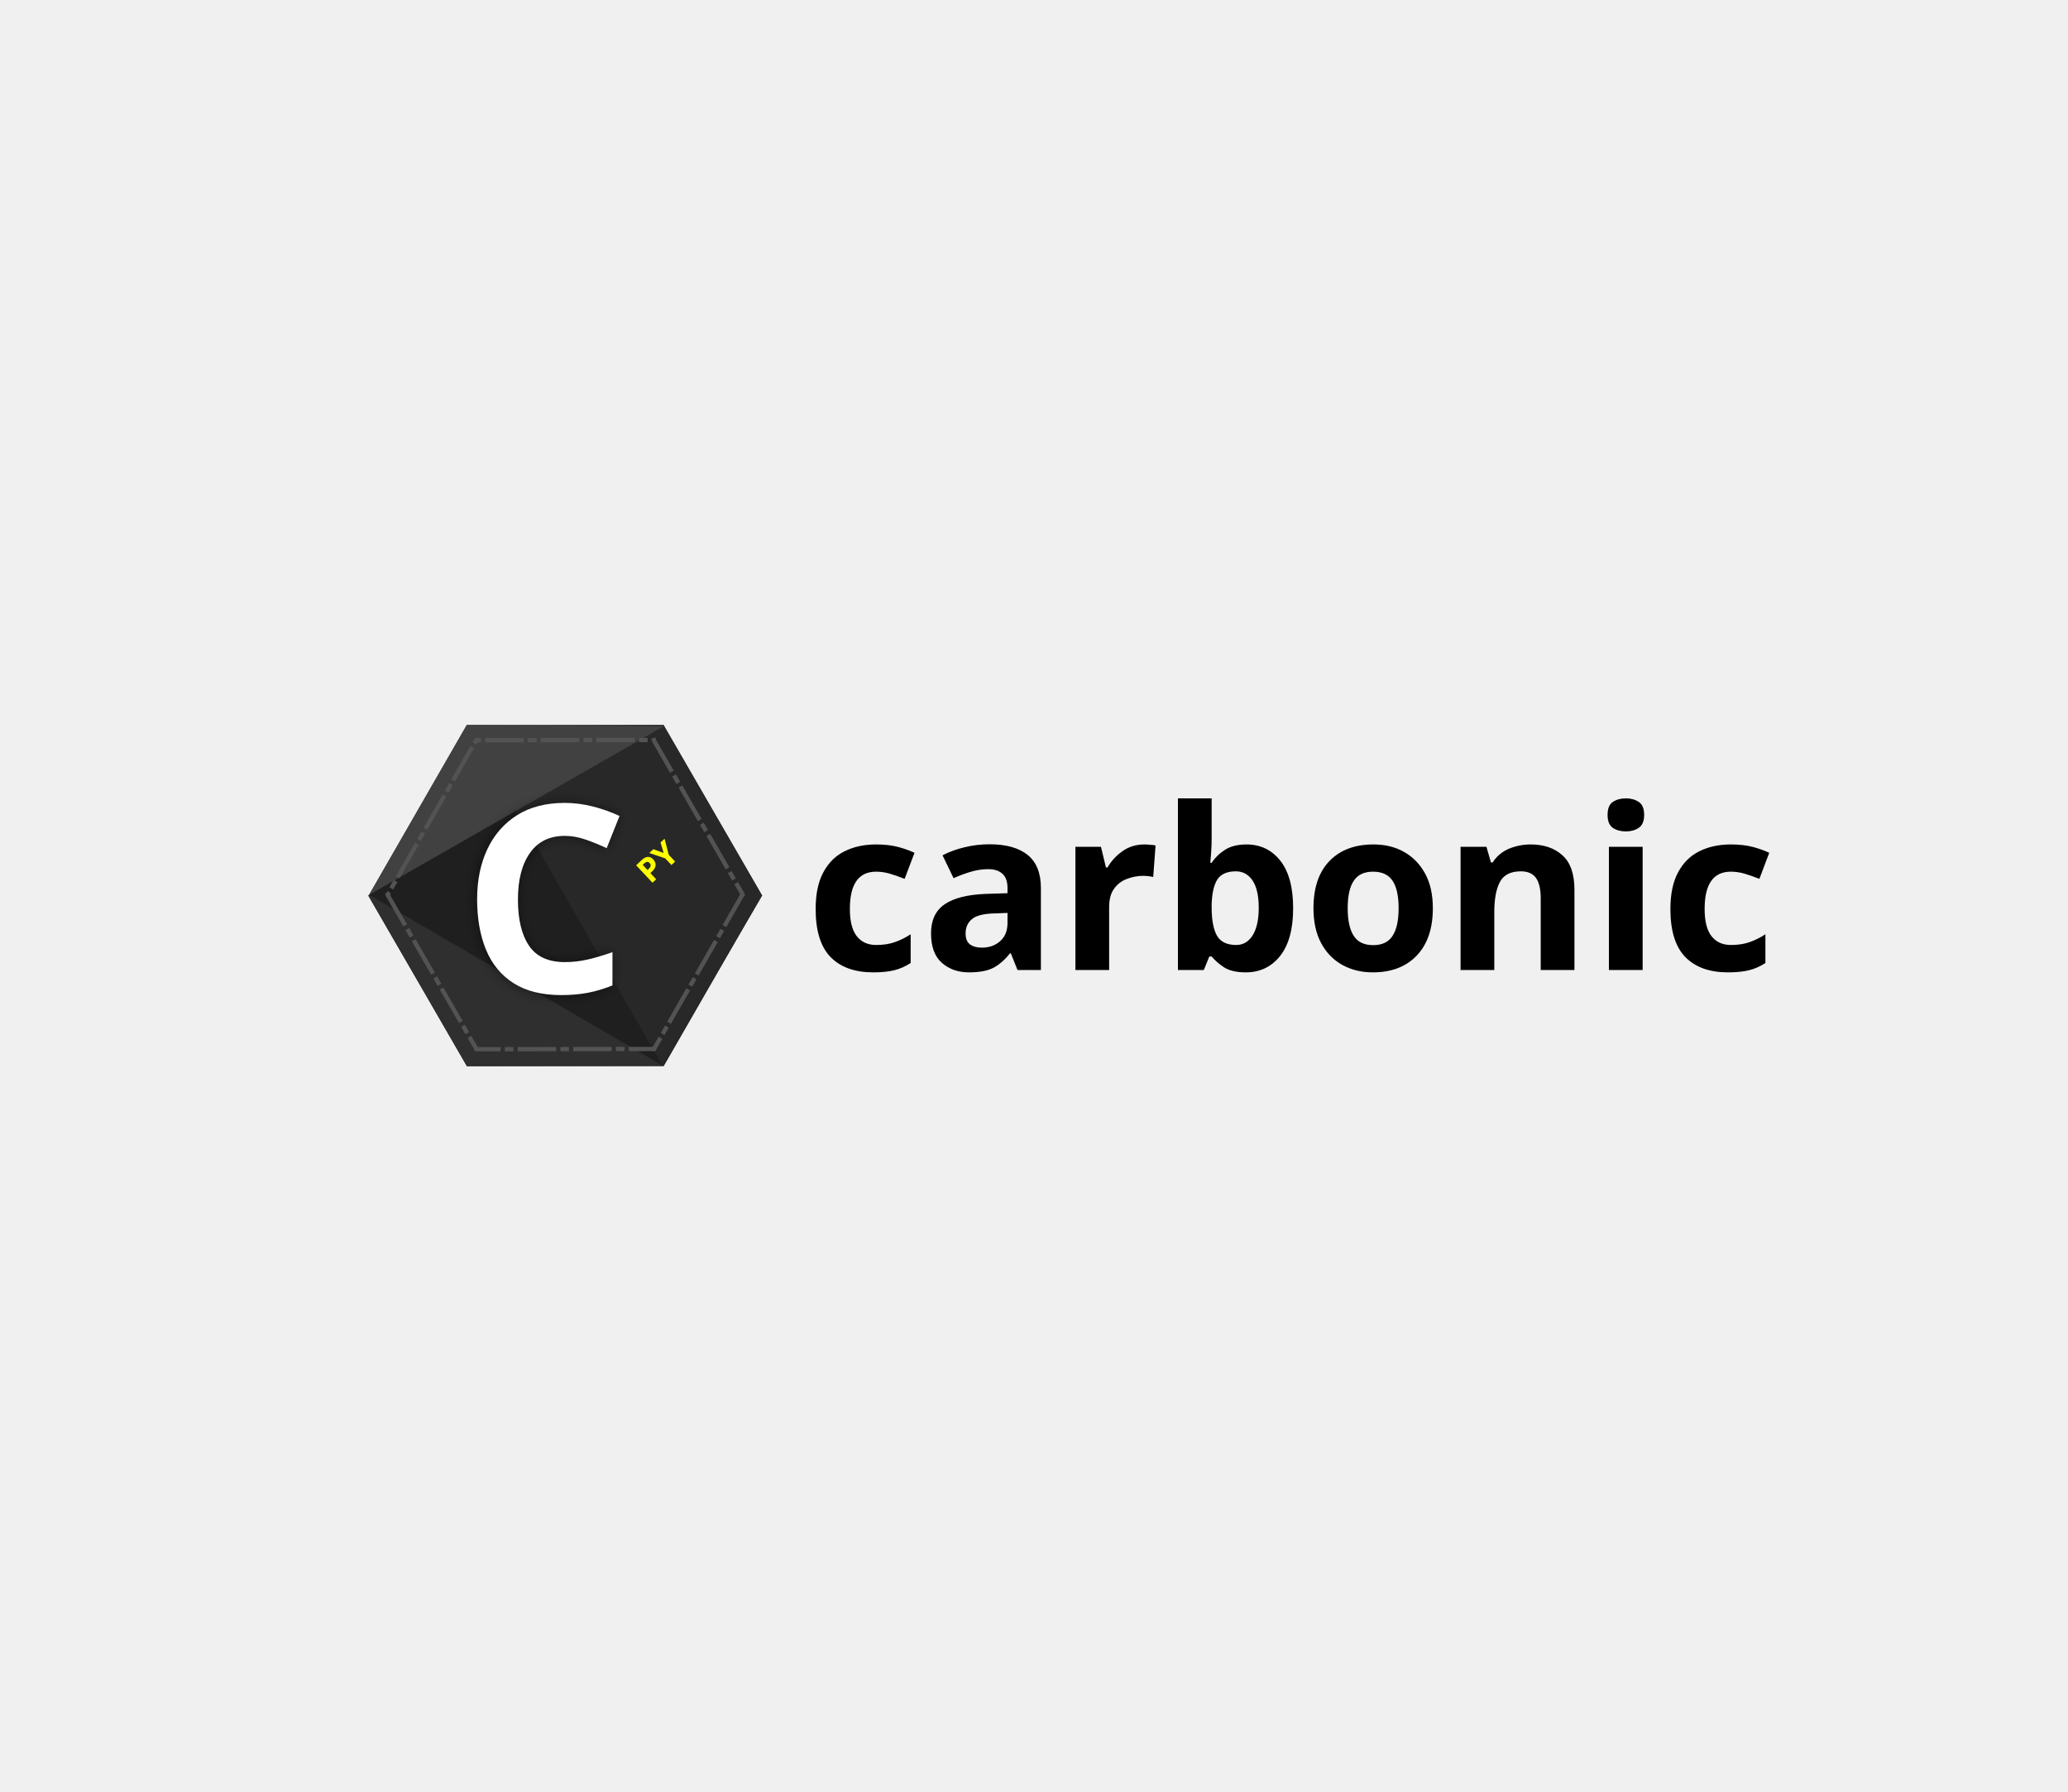
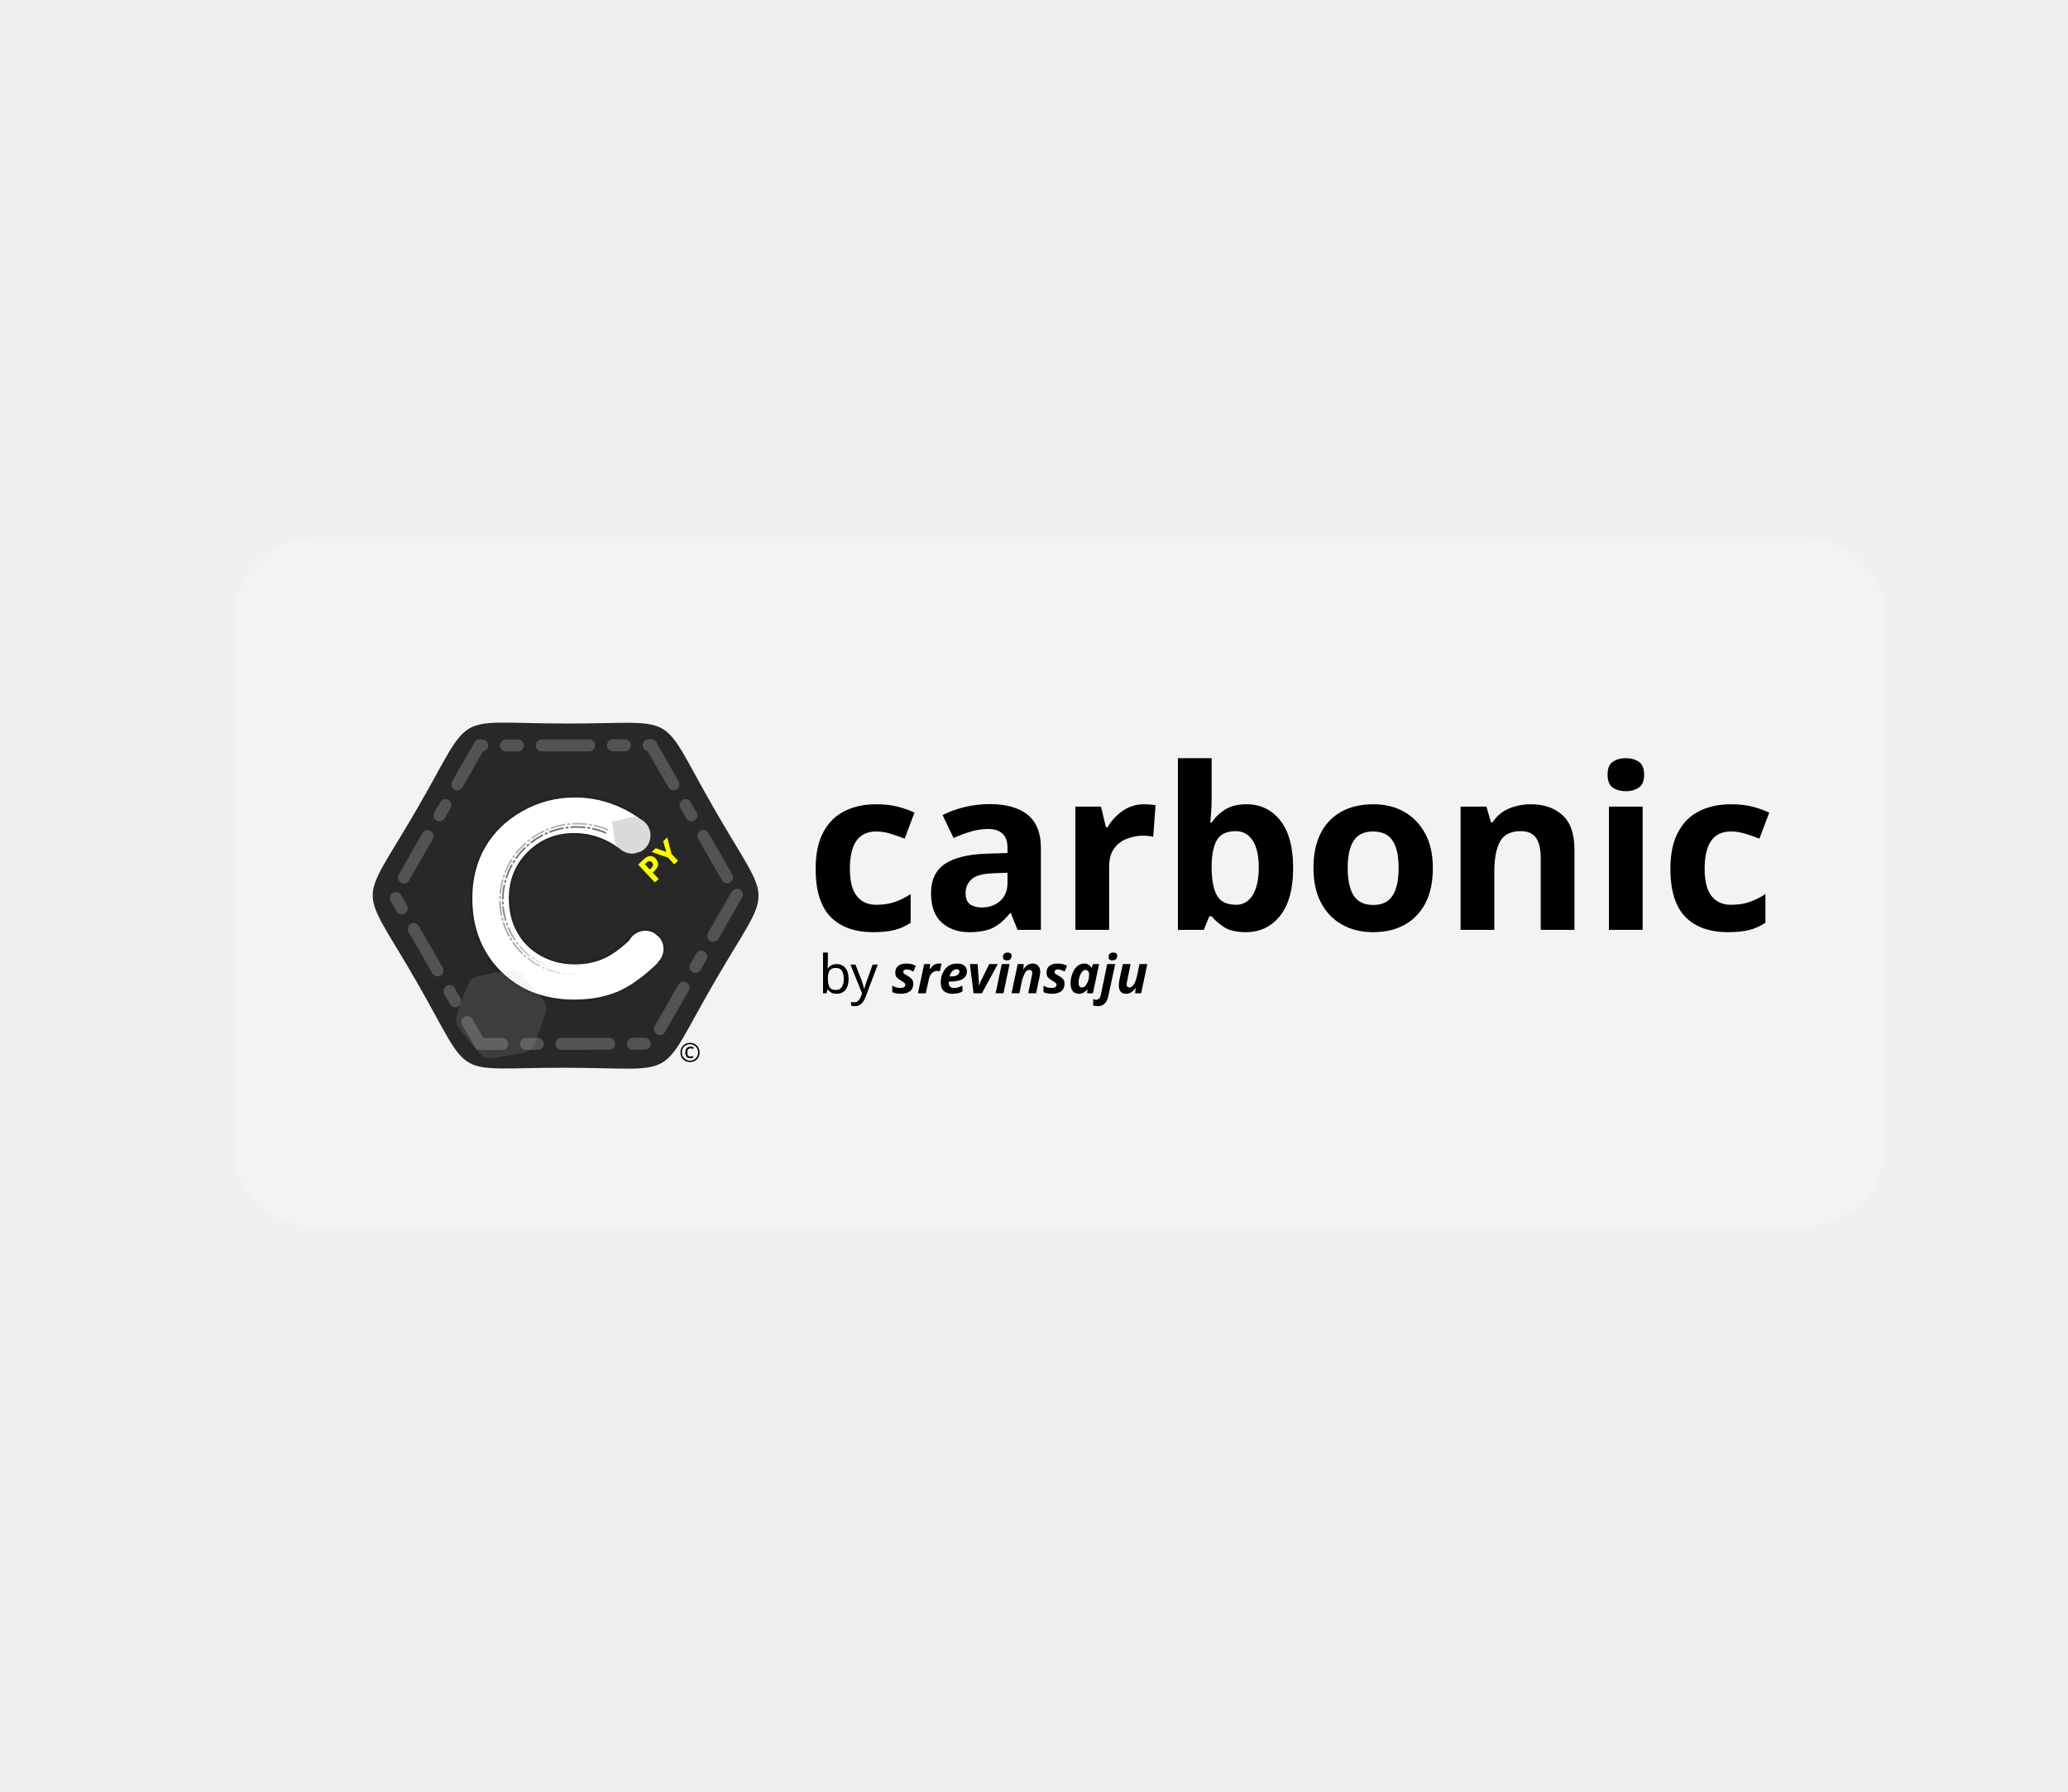
- <svg xmlns="http://www.w3.org/2000/svg" width="163.414mm" height="141.52mm" viewBox="0 0 163.414 141.52" version="1.1" id="svg8">
+ <svg xmlns="http://www.w3.org/2000/svg" xmlns:xlink="http://www.w3.org/1999/xlink" width="163.414mm" height="141.52mm" viewBox="0 0 163.414 141.52" version="1.1" id="svg8">
  <defs id="defs2">
    <filter style="color-interpolation-filters:sRGB" id="filter911">
      <feFlood flood-opacity="0.498" flood-color="rgb(0,0,0)" result="flood" id="feFlood901" />
      <feComposite in="flood" in2="SourceGraphic" operator="in" result="composite1" id="feComposite903" />
      <feGaussianBlur in="composite1" stdDeviation="3" result="blur" id="feGaussianBlur905" />
      <feOffset dx="-0.5" dy="0" result="offset" id="feOffset907" />
      <feComposite in="SourceGraphic" in2="offset" operator="over" result="composite2" id="feComposite909" />
    </filter>
+     <linearGradient xlink:href="#linearGradient1058" id="linearGradient965-6" x1="133.248" y1="72.862" x2="152.815" y2="130.559" gradientUnits="userSpaceOnUse" />
+     <linearGradient id="linearGradient1058">
+       <stop id="stop1054" offset="0" style="stop-color:#717171;stop-opacity:1" />
+       <stop id="stop1056" offset="1" style="stop-color:#000000;stop-opacity:0;" />
+     </linearGradient>
+     <linearGradient xlink:href="#linearGradient963" id="linearGradient965" x1="133.248" y1="72.862" x2="160.246" y2="128.196" gradientUnits="userSpaceOnUse" />
+     <linearGradient id="linearGradient963">
+       <stop style="stop-color:#b4b4b4;stop-opacity:1" offset="0" id="stop959" />
+       <stop style="stop-color:#000000;stop-opacity:0;" offset="1" id="stop961" />
+     </linearGradient>
+     <filter style="color-interpolation-filters:sRGB" id="filter911-1">
+       <feFlood flood-opacity="0.498" flood-color="rgb(0,0,0)" result="flood" id="feFlood901-2" />
+       <feComposite in="flood" in2="SourceGraphic" operator="in" result="composite1" id="feComposite903-2" />
+       <feGaussianBlur in="composite1" stdDeviation="3" result="blur" id="feGaussianBlur905-6" />
+       <feOffset dx="-0.5" dy="0" result="offset" id="feOffset907-5" />
+       <feComposite in="SourceGraphic" in2="offset" operator="over" result="composite2" id="feComposite909-3" />
+     </filter>
+     <filter style="color-interpolation-filters:sRGB" id="filter5749">
+       <feFlood flood-opacity="0.498" flood-color="rgb(0,0,0)" result="flood" id="feFlood5739" />
+       <feComposite in="flood" in2="SourceGraphic" operator="in" result="composite1" id="feComposite5741" />
+       <feGaussianBlur in="composite1" stdDeviation="3" result="blur" id="feGaussianBlur5743" />
+       <feOffset dx="-0.5" dy="0" result="offset" id="feOffset5745" />
+       <feComposite in="SourceGraphic" in2="offset" operator="over" result="composite2" id="feComposite5747" />
+     </filter>
+     <filter style="color-interpolation-filters:sRGB" id="filter5761">
+       <feFlood flood-opacity="0.498" flood-color="rgb(0,0,0)" result="flood" id="feFlood5751" />
+       <feComposite in="flood" in2="SourceGraphic" operator="in" result="composite1" id="feComposite5753" />
+       <feGaussianBlur in="composite1" stdDeviation="3" result="blur" id="feGaussianBlur5755" />
+       <feOffset dx="-0.5" dy="0" result="offset" id="feOffset5757" />
+       <feComposite in="SourceGraphic" in2="offset" operator="over" result="composite2" id="feComposite5759" />
+     </filter>
+     <filter style="color-interpolation-filters:sRGB" id="filter5773">
+       <feFlood flood-opacity="0.498" flood-color="rgb(0,0,0)" result="flood" id="feFlood5763" />
+       <feComposite in="flood" in2="SourceGraphic" operator="in" result="composite1" id="feComposite5765" />
+       <feGaussianBlur in="composite1" stdDeviation="3" result="blur" id="feGaussianBlur5767" />
+       <feOffset dx="-0.5" dy="0" result="offset" id="feOffset5769" />
+       <feComposite in="SourceGraphic" in2="offset" operator="over" result="composite2" id="feComposite5771" />
+     </filter>
  </defs>
  <g id="layer1" transform="translate(-10.1308,-22.25045)">
    <g id="g839">
      <g id="g935" transform="matrix(0.8444113,0,0,0.8444113,0.5557755,2.442513)">
+         <rect style="opacity:0.4;fill:#f7f7f7;fill-opacity:1;fill-rule:nonzero;stroke:none;stroke-width:0.809;stroke-linecap:round;stroke-linejoin:miter;stroke-miterlimit:4;stroke-dasharray:6.471, 1.618, 0.809, 1.618;stroke-dashoffset:0;stroke-opacity:1" id="rect5905" width="154.429" height="64.457" x="33.273" y="73.778" ry="7.28" />
+         <g id="g5903" transform="matrix(0.1948498,0,0,0.1948498,51.68214,75.96241)">
+           <path transform="rotate(-0.8130239,3846.703,3199.084)" d="m 179.017,149.7 c -28.862,48.223 -16.022,41.077 -72.215,40.193 -56.193,-0.883 -43.585,6.663 -70.916,-42.444 C 8.554,98.343 8.323,113.035 37.185,64.812 66.047,16.589 53.207,23.736 109.4,24.619 c 56.193,0.883 43.585,-6.663 70.916,42.444 27.332,49.106 27.563,34.414 -1.299,82.637 z" id="path1215" style="opacity:1;fill:#282828;fill-opacity:1;fill-rule:nonzero;stroke:none;stroke-width:0.32;stroke-linecap:round;stroke-linejoin:miter;stroke-miterlimit:4;stroke-dasharray:2.557, 0.639, 0.32, 0.639;stroke-dashoffset:0;stroke-opacity:1" />
+           <path transform="matrix(0.3133347,0,0,0.3133347,-28.04338,77.52864)" id="path894" d="m 371.645,166.426 a 28.263,27.887 0 0 1 0.451,-1.609 27.94,27.94 0 0 0 -0.016,0.037 27.94,27.94 0 0 0 -0.436,1.572 z" style="font-style:normal;font-variant:normal;font-weight:bold;font-stretch:normal;font-size:128.661px;line-height:1.25;font-family:'Century Gothic';-inkscape-font-specification:'Century Gothic Bold';letter-spacing:0px;word-spacing:0px;fill:#ffffff;fill-opacity:1;stroke:none;stroke-width:10.265;filter:url(#filter911-1)" />
+           <path transform="matrix(0.3133347,0,0,0.3133347,-28.04338,77.52864)" id="path892" d="m 380.895,195.067 a 28.263,27.887 0 0 1 -1.785,-1.566 28.263,27.887 0 0 1 -1.914,-2.051 28.263,27.887 0 0 1 -1.695,-2.229 28.263,27.887 0 0 1 -1.463,-2.387 28.263,27.887 0 0 1 -1.215,-2.516 28.263,27.887 0 0 1 -0.953,-2.625 28.263,27.887 0 0 1 -0.682,-2.705 28.263,27.887 0 0 1 -0.406,-2.758 28.263,27.887 0 0 1 -0.037,-0.414 28.263,27.887 0 0 1 -0.08,-2.75 27.94,27.94 0 0 0 -0.002,0.016 27.94,27.94 0 0 0 0.082,2.791 27.94,27.94 0 0 0 0.035,0.414 27.94,27.94 0 0 0 0.402,2.764 27.94,27.94 0 0 0 0.674,2.711 27.94,27.94 0 0 0 0.943,2.629 27.94,27.94 0 0 0 1.199,2.521 27.94,27.94 0 0 0 1.445,2.391 27.94,27.94 0 0 0 1.678,2.232 27.94,27.94 0 0 0 1.65,1.791 c 0.718,0.538 1.418,1.15 2.123,1.74 z" style="font-style:normal;font-variant:normal;font-weight:bold;font-stretch:normal;font-size:128.661px;line-height:1.25;font-family:'Century Gothic';-inkscape-font-specification:'Century Gothic Bold';letter-spacing:0px;word-spacing:0px;fill:#ffffff;fill-opacity:1;stroke:none;stroke-width:10.265;filter:url(#filter911-1)" />
+           <path transform="matrix(0.3133347,0,0,0.3133347,-28.04338,77.52864)" id="path878" d="m 397.612,145.739 a 27.94,27.94 0 0 0 -2.781,0.236 27.94,27.94 0 0 0 -0.412,0.061 27.94,27.94 0 0 0 -2.736,0.555 27.94,27.94 0 0 0 -2.67,0.826 27.94,27.94 0 0 0 -2.572,1.088 27.94,27.94 0 0 0 -2.449,1.338 27.94,27.94 0 0 0 -2.305,1.578 27.94,27.94 0 0 0 -2.137,1.799 27.94,27.94 0 0 0 -1.945,2.004 27.94,27.94 0 0 0 -1.736,2.188 27.94,27.94 0 0 0 -1.508,2.35 27.94,27.94 0 0 0 -1.268,2.49 27.94,27.94 0 0 0 -0.996,2.566 28.263,27.887 0 0 1 1.023,-2.598 28.263,27.887 0 0 1 1.281,-2.484 28.263,27.887 0 0 1 1.527,-2.346 28.263,27.887 0 0 1 1.756,-2.184 28.263,27.887 0 0 1 1.969,-2 28.263,27.887 0 0 1 2.16,-1.797 28.263,27.887 0 0 1 2.332,-1.574 28.263,27.887 0 0 1 2.479,-1.336 28.263,27.887 0 0 1 2.602,-1.086 28.263,27.887 0 0 1 2.699,-0.824 28.263,27.887 0 0 1 2.77,-0.555 28.263,27.887 0 0 1 0.416,-0.059 28.263,27.887 0 0 1 2.768,-0.232 27.94,27.94 0 0 0 -0.266,-0.004 z" style="font-style:normal;font-variant:normal;font-weight:bold;font-stretch:normal;font-size:128.661px;line-height:1.25;font-family:'Century Gothic';-inkscape-font-specification:'Century Gothic Bold';letter-spacing:0px;word-spacing:0px;fill:#ffffff;fill-opacity:1;stroke:none;stroke-width:10.265;filter:url(#filter911-1)" />
+           <path transform="matrix(0.3133347,0,0,0.3133347,-28.04338,77.52864)" id="path854" d="m 309.885,114.716 c -28.604,0 -55.336,6.95 -80.197,20.852 -24.728,13.901 -43.776,32.28 -57.143,55.137 -13.233,22.857 -19.85,48.988 -19.85,78.395 0,45.446 14.57,82.738 43.709,111.877 29.273,29.005 66.833,43.508 112.68,43.508 24.862,0 46.982,-4.077 66.363,-12.23 19.381,-8.287 39.967,-23.058 61.754,-44.311 l -0.582,-0.607 1.783,-1.574 a 27.94,27.94 0 0 0 1.662,-1.984 27.94,27.94 0 0 0 1.57,-2.309 27.94,27.94 0 0 0 1.334,-2.453 27.94,27.94 0 0 0 1.08,-2.576 27.94,27.94 0 0 0 0.818,-2.672 27.94,27.94 0 0 0 0.551,-2.736 27.94,27.94 0 0 0 0.271,-2.779 27.94,27.94 0 0 0 -0.006,-2.795 27.94,27.94 0 0 0 -0.285,-2.775 27.94,27.94 0 0 0 -0.066,-0.412 27.94,27.94 0 0 0 -0.602,-2.727 27.94,27.94 0 0 0 -0.873,-2.654 27.94,27.94 0 0 0 -1.131,-2.553 27.94,27.94 0 0 0 -1.381,-2.428 27.94,27.94 0 0 0 -1.594,-2.246 c -2.478,-2.3 -5.008,-4.534 -7.613,-6.672 a 27.94,27.94 0 0 0 -0.875,-0.543 27.94,27.94 0 0 0 -2.512,-1.223 27.94,27.94 0 0 0 -2.619,-0.967 27.94,27.94 0 0 0 -2.703,-0.699 27.94,27.94 0 0 0 -2.76,-0.428 27.94,27.94 0 0 0 -2.525,-0.135 28.263,27.887 2.222 0 0 -2.773,0.125 28.263,27.887 2.222 0 0 -0.418,0.041 28.263,27.887 2.222 0 0 -2.789,0.447 28.263,27.887 2.222 0 0 -2.73,0.719 28.263,27.887 2.222 0 0 -2.641,0.984 28.263,27.887 2.222 0 0 -2.529,1.238 28.263,27.887 2.222 0 0 -2.391,1.484 28.263,27.887 2.222 0 0 -2.229,1.711 28.263,27.887 2.222 0 0 -2.045,1.922 28.263,27.887 2.222 0 0 -1.838,2.113 28.263,27.887 2.222 0 0 -1.617,2.285 28.263,27.887 2.222 0 0 -1.186,2.096 c -13.804,12.881 -26.592,22.006 -38.363,27.367 -13.5,6.015 -28.404,9.021 -44.711,9.021 -19.114,0 -36.49,-4.345 -52.129,-13.033 -15.639,-8.688 -27.735,-20.651 -36.289,-35.889 -8.555,-15.238 -12.832,-32.679 -12.832,-52.328 0,-28.203 9.623,-51.93 28.871,-71.178 19.381,-19.248 43.174,-28.871 71.377,-28.871 25.198,0 48.491,8.039 69.889,24.076 a 27.94,27.94 0 0 1 -1.65,-1.791 27.94,27.94 0 0 1 -1.678,-2.232 27.94,27.94 0 0 1 -1.445,-2.391 27.94,27.94 0 0 1 -1.199,-2.521 27.94,27.94 0 0 1 -0.943,-2.629 27.94,27.94 0 0 1 -0.674,-2.711 27.94,27.94 0 0 1 -0.402,-2.764 27.94,27.94 0 0 1 -0.035,-0.414 27.94,27.94 0 0 1 -0.082,-2.791 27.94,27.94 0 0 1 0.197,-2.785 27.94,27.94 0 0 1 0.475,-2.754 27.94,27.94 0 0 1 0.746,-2.689 27.94,27.94 0 0 1 1.012,-2.604 27.94,27.94 0 0 1 1.268,-2.49 27.94,27.94 0 0 1 1.508,-2.35 27.94,27.94 0 0 1 1.736,-2.188 27.94,27.94 0 0 1 1.945,-2.004 27.94,27.94 0 0 1 2.137,-1.799 27.94,27.94 0 0 1 2.305,-1.578 27.94,27.94 0 0 1 2.449,-1.338 27.94,27.94 0 0 1 2.572,-1.088 27.94,27.94 0 0 1 2.67,-0.826 27.94,27.94 0 0 1 2.736,-0.555 27.94,27.94 0 0 1 0.412,-0.061 27.94,27.94 0 0 1 2.781,-0.236 27.94,27.94 0 0 1 2.793,0.041 27.94,27.94 0 0 1 2.775,0.32 27.94,27.94 0 0 1 2.729,0.594 27.94,27.94 0 0 1 2.654,0.865 27.94,27.94 0 0 1 2.557,1.125 27.94,27.94 0 0 1 0.896,0.508 c -9.846,-7.461 -20.493,-13.816 -31.957,-19.039 -22.456,-10.292 -45.847,-15.438 -70.174,-15.438 z" style="font-style:normal;font-variant:normal;font-weight:bold;font-stretch:normal;font-size:128.661px;line-height:1.25;font-family:'Century Gothic';-inkscape-font-specification:'Century Gothic Bold';letter-spacing:0px;word-spacing:0px;fill:#ffffff;fill-opacity:1;stroke:none;stroke-width:10.265;filter:url(#filter911-1)" />
+           <path d="m 215.326,106.5 -0.438,0.439 -52.755,91.694 -0.599,-0.159 -105.787,0.159 -0.162,-0.599 -53.032,-91.535 0.438,-0.439 52.755,-91.694 0.599,0.159 105.787,-0.159 0.162,0.599 z" id="path821-8-2" style="opacity:1;fill:none;fill-opacity:1;stroke:#535353;stroke-width:7.366;stroke-linecap:round;stroke-linejoin:round;stroke-miterlimit:4;stroke-dasharray:29.466, 14.733, 7.366, 14.733;stroke-dashoffset:0;stroke-opacity:1" transform="matrix(0.7748369,0,0,0.7785523,-19.8725,77.20961)" />
+           <text transform="rotate(-43.08778)" id="text948-6" y="186.099" x="-28.397" style="font-style:normal;font-weight:normal;font-size:16.455px;line-height:1.25;font-family:sans-serif;letter-spacing:0px;word-spacing:0px;fill:#ffff00;fill-opacity:1;stroke:none;stroke-width:0.411" xml:space="preserve">
+             <tspan style="font-style:normal;font-variant:normal;font-weight:bold;font-stretch:normal;font-family:'Century Gothic';-inkscape-font-specification:'Century Gothic Bold';fill:#ffff00;fill-opacity:1;stroke-width:0.411" y="186.099" x="-28.397" id="tspan946-7">PY</tspan>
+           </text>
+           <path id="path890" d="m 103.892,136.576 a 8.738,8.856 35.353 0 0 0.442,-0.749 8.738,8.856 35.353 0 0 0.06,-0.117 8.738,8.856 35.353 0 0 0.36,-0.808 8.738,8.856 35.353 0 0 0.279,-0.839 8.738,8.856 35.353 0 0 0.194,-0.862 8.738,8.856 35.353 0 0 0.108,-0.876 8.738,8.856 35.353 0 0 0.021,-0.881 8.738,8.856 35.353 0 0 -0.068,-0.878 8.738,8.856 35.353 0 0 -0.154,-0.866 8.738,8.856 35.353 0 0 -0.24,-0.845 8.738,8.856 35.353 0 0 -0.323,-0.816 8.738,8.856 35.353 0 0 -0.403,-0.778 8.738,8.856 35.353 0 0 -0.478,-0.733 8.738,8.856 35.353 0 0 -0.329,-0.407 8.755,8.755 0 0 0 -0.228,-0.28 8.755,8.755 0 0 0 -0.001,-0.002 8.755,8.755 0 0 0 -0.06,-0.061 8.755,8.755 0 0 0 -0.557,-0.56 8.755,8.755 0 0 0 -0.672,-0.552 8.738,8.856 35.353 0 0 -0.717,-0.478 8.738,8.856 35.353 0 0 -0.113,-0.066 8.738,8.856 35.353 0 0 -0.778,-0.396 8.738,8.856 35.353 0 0 -0.815,-0.316 8.738,8.856 35.353 0 0 -0.844,-0.232 8.738,8.856 35.353 0 0 -0.863,-0.146 8.738,8.856 35.353 0 0 -0.875,-0.059 8.738,8.856 35.353 0 0 -0.877,0.029 8.738,8.856 35.353 0 0 -0.871,0.117 8.738,8.856 35.353 0 0 -0.724,0.172 c -0.066,0.017 -0.131,0.037 -0.197,0.055 a 8.738,8.856 35.353 0 0 -0.768,0.266 8.738,8.856 35.353 0 0 -0.8,0.37 8.738,8.856 35.353 0 0 -0.761,0.448 8.738,8.856 35.353 0 0 -0.714,0.522 8.738,8.856 35.353 0 0 -0.659,0.59 8.738,8.856 35.353 0 0 -0.598,0.652 8.738,8.856 35.353 0 1 0.598,-0.652 8.738,8.856 35.353 0 1 0.659,-0.59 8.738,8.856 35.353 0 1 0.714,-0.522 8.738,8.856 35.353 0 1 0.761,-0.448 8.738,8.856 35.353 0 1 0.8,-0.37 8.738,8.856 35.353 0 1 0.768,-0.266 c -0.251,0.065 -0.498,0.135 -0.747,0.204 -2.092,0.581 -4.259,1.076 -6.572,1.406 l 0.968,6.635 a 8.738,8.856 35.353 0 1 0.003,-0.233 8.738,8.856 35.353 0 1 0.098,-0.877 8.738,8.856 35.353 0 1 0.184,-0.864 8.738,8.856 35.353 0 1 0.269,-0.842 8.738,8.856 35.353 0 0 -0.269,0.842 8.738,8.856 35.353 0 0 -0.184,0.864 8.738,8.856 35.353 0 0 -0.098,0.877 8.738,8.856 35.353 0 0 -0.003,0.233 l 0.063,0.433 0.271,1.856 a 8.755,8.755 0 0 0 0.236,0.776 8.755,8.755 0 0 0 0.337,0.808 8.755,8.755 0 0 0 0.416,0.77 8.755,8.755 0 0 0 0.491,0.725 8.755,8.755 0 0 0 0.561,0.672 8.755,8.755 0 0 0 0.624,0.613 8.755,8.755 0 0 0 0.683,0.548 8.755,8.755 0 0 0 0.734,0.477 8.755,8.755 0 0 0 0.777,0.401 8.755,8.755 0 0 0 0.119,0.053 8.755,8.755 0 0 0 0.818,0.309 8.755,8.755 0 0 0 0.846,0.226 8.755,8.755 0 0 0 0.863,0.14 8.755,8.755 0 0 0 0.874,0.053 8.755,8.755 0 0 0 0.863,-0.033 c 1.028,-0.256 2.047,-0.538 3.054,-0.855 a 8.755,8.755 0 0 0 0.292,-0.137 8.755,8.755 0 0 0 0.751,-0.449 8.755,8.755 0 0 0 0.702,-0.521 8.755,8.755 0 0 0 0.646,-0.59 8.755,8.755 0 0 0 0.585,-0.651 8.755,8.755 0 0 0 0.468,-0.639 z" style="font-style:normal;font-variant:normal;font-weight:bold;font-stretch:normal;font-size:128.661px;line-height:1.25;font-family:'Century Gothic';-inkscape-font-specification:'Century Gothic Bold';letter-spacing:0px;word-spacing:0px;fill:#dbdbdb;fill-opacity:1;stroke:none;stroke-width:3.217" />
+           <path transform="matrix(0.8852913,0,0,0.8852913,-31.16478,66.40091)" id="path955" d="m 130.854,70.644 c -9.573,-4.021 -20.645,-4.347 -30.438,-0.895 -8.124,2.863 -15.333,8.281 -20.306,15.314 -4.973,7.033 -7.681,15.65 -7.579,24.263 0.102,8.613 3.019,17.176 8.232,24.033 5.213,6.857 12.698,11.964 20.996,14.276 7.228,2.013 15.032,1.909 22.203,-0.298 7.171,-2.207 13.684,-6.507 18.53,-12.235" style="fill:none;stroke:url(#linearGradient965);stroke-width:0.914;stroke-linecap:round;stroke-linejoin:miter;stroke-miterlimit:4;stroke-dasharray:7.309, 1.827, 0.914, 1.827;stroke-dashoffset:0;stroke-opacity:1" />
+           <path transform="matrix(0.8462308,0,0,0.8462308,-26.96597,70.62818)" id="path955-7" d="m 130.854,70.644 c -9.573,-4.021 -20.645,-4.347 -30.438,-0.895 -8.124,2.863 -15.333,8.281 -20.306,15.314 -4.973,7.033 -7.681,15.65 -7.579,24.263 0.102,8.613 3.019,17.176 8.232,24.033 5.213,6.857 12.698,11.964 20.996,14.276 7.228,2.013 15.032,1.909 22.203,-0.298 7.171,-2.207 13.684,-6.507 18.53,-12.235" style="fill:none;stroke:url(#linearGradient965-6);stroke-width:0.949;stroke-linecap:round;stroke-linejoin:miter;stroke-miterlimit:4;stroke-dasharray:7.59, 1.897, 0.949, 1.897;stroke-dashoffset:0;stroke-opacity:1" />
+           <path transform="matrix(1.495985,0,0,1.511902,-75.05874,-36.10685)" d="m 85.197,172.254 c -2.775,7.771 -2.026,7.134 -10.143,8.616 -8.117,1.482 -7.191,1.813 -12.533,-4.476 -5.342,-6.289 -5.165,-5.322 -2.39,-13.092 2.775,-7.771 2.026,-7.134 10.143,-8.616 8.117,-1.482 7.191,-1.813 12.533,4.476 5.342,6.289 5.165,5.322 2.39,13.092 z" id="path4920" style="opacity:0.14;fill:#c0c0c0;fill-opacity:1;fill-rule:nonzero;stroke:none;stroke-width:0.809;stroke-linecap:round;stroke-linejoin:miter;stroke-miterlimit:4;stroke-dasharray:6.471, 1.618, 0.809, 1.618;stroke-dashoffset:0;stroke-opacity:1" />
+           <text id="text4928" y="240.386" x="119.14" style="font-style:normal;font-weight:normal;font-size:12.533px;line-height:1.25;font-family:sans-serif;letter-spacing:0px;word-spacing:0px;fill:#000000;fill-opacity:1;stroke:none;stroke-width:0.313" xml:space="preserve">
+             <tspan style="font-style:normal;font-variant:normal;font-weight:normal;font-stretch:normal;font-family:'Trebuchet MS';-inkscape-font-specification:'Trebuchet MS';stroke-width:0.313" y="240.386" x="119.14" id="tspan4926">©</tspan>
+           </text>
+         </g>
        <rect style="opacity:1;fill:#fafafa;fill-opacity:0;stroke:none;stroke-width:5.448;stroke-linecap:round;stroke-linejoin:miter;stroke-miterlimit:4;stroke-dasharray:none;stroke-opacity:1" id="rect892" width="154.429" height="64.457" x="33.273" y="73.778" />
-         <g id="g890">
-           <g transform="matrix(0.1904493,0,0,0.1904493,43.64654,86.82914)" id="g871">
-             <g id="g944">
-               <path d="m 204.863,107.256 -0.398,0.399 -47.983,83.399 -0.545,-0.145 -96.217,0.145 -0.147,-0.544 -48.234,-83.254 0.398,-0.399 47.983,-83.399 0.545,0.145 96.217,-0.145 0.147,0.544 z" id="path821" style="opacity:1;fill:#1f1f1f;fill-opacity:1;stroke:none;stroke-width:4.6;stroke-linecap:round;stroke-linejoin:miter;stroke-miterlimit:4;stroke-dasharray:none;stroke-opacity:1" />
-               <path id="path825" d="M 59.72,23.458 155.937,190.909 204.863,107.256 156.482,23.458 Z" style="fill:#282828;fill-opacity:1;stroke:none;stroke-width:0.265px;stroke-linecap:butt;stroke-linejoin:miter;stroke-opacity:1" />
-               <path id="path823" d="M 11.737,106.856 156.629,24.002 59.72,23.458 Z" style="fill:#414141;fill-opacity:1;stroke:none;stroke-width:0.265px;stroke-linecap:butt;stroke-linejoin:miter;stroke-opacity:1" />
-               <path id="path827" d="m 11.737,106.856 144.745,84.198 -96.762,10e-6 -48.381,-83.798" style="fill:#2f2f2f;fill-opacity:1;stroke:none;stroke-width:0.265px;stroke-linecap:butt;stroke-linejoin:miter;stroke-opacity:1" />
-               <text id="text831" y="154.849" x="57.329" style="font-style:normal;font-weight:normal;font-size:128.661px;line-height:1.25;font-family:sans-serif;letter-spacing:0px;word-spacing:0px;fill:#ffffff;fill-opacity:1;stroke:none;stroke-width:3.217;filter:url(#filter911)" xml:space="preserve">
-                 <tspan style="font-style:normal;font-variant:normal;font-weight:bold;font-stretch:normal;font-family:'Century Gothic';-inkscape-font-specification:'Century Gothic Bold';fill:#ffffff;fill-opacity:1;stroke-width:3.217" y="154.849" x="57.329" id="tspan829">C</tspan>
-               </text>
-               <path d="m 215.326,106.5 -0.438,0.439 -52.755,91.694 -0.599,-0.159 -105.787,0.159 -0.162,-0.599 -53.032,-91.535 0.438,-0.439 52.755,-91.694 0.599,0.159 105.787,-0.159 0.162,0.599 z" id="path821-8" style="opacity:1;fill:none;fill-opacity:1;stroke:#535353;stroke-width:2.558;stroke-linecap:square;stroke-linejoin:round;stroke-miterlimit:4;stroke-dasharray:20.464, 5.116, 2.558, 5.116;stroke-dashoffset:0;stroke-opacity:1" transform="matrix(0.8205697,0,0,0.8245044,18.64038,18.95567)" />
-             </g>
-             <text xml:space="preserve" style="font-style:normal;font-weight:normal;font-size:16.455px;line-height:1.25;font-family:sans-serif;letter-spacing:0px;word-spacing:0px;fill:#ffff00;fill-opacity:1;stroke:none;stroke-width:0.411" x="39.819" y="176.842" id="text948" transform="rotate(-43.08778)">
-               <tspan id="tspan946" x="39.819" y="176.842" style="font-style:normal;font-variant:normal;font-weight:bold;font-stretch:normal;font-family:'Century Gothic';-inkscape-font-specification:'Century Gothic Bold';fill:#ffff00;fill-opacity:1;stroke-width:0.411">PY</tspan>
-             </text>
-           </g>
+         <g id="g890" transform="translate(0,-3.760016)">
          <text id="text875" y="114.218" x="86.714" style="font-style:normal;font-weight:normal;font-size:21.128px;line-height:1.25;font-family:sans-serif;letter-spacing:0px;word-spacing:0px;fill:#000000;fill-opacity:1;stroke:none;stroke-width:0.528" xml:space="preserve">
            <tspan style="font-style:normal;font-variant:normal;font-weight:bold;font-stretch:normal;font-family:'Trebuchet MS';-inkscape-font-specification:'Trebuchet MS Bold';stroke-width:0.528" y="114.218" x="86.714" id="tspan873">carbonic</tspan>
          </text>
        </g>
+         <text xml:space="preserve" style="font-style:normal;font-weight:normal;font-size:12.533px;line-height:1.25;font-family:sans-serif;letter-spacing:0px;word-spacing:0px;fill:#000000;fill-opacity:1;stroke:none;stroke-width:0.313" x="87.936" y="116.395" id="text5909">
+           <tspan id="tspan5907" x="87.936" y="116.395" style="font-style:normal;font-variant:normal;font-weight:normal;font-stretch:normal;font-size:5.013px;font-family:'Trebuchet MS';-inkscape-font-specification:'Trebuchet MS';stroke-width:0.313">by <tspan style="font-style:italic;font-variant:normal;font-weight:bold;font-stretch:normal;font-size:5.013px;font-family:'Trebuchet MS';-inkscape-font-specification:'Trebuchet MS Bold Italic'" id="tspan5911">srevinsaju</tspan>
+           </tspan>
+         </text>
      </g>
    </g>
  </g>
</svg>
